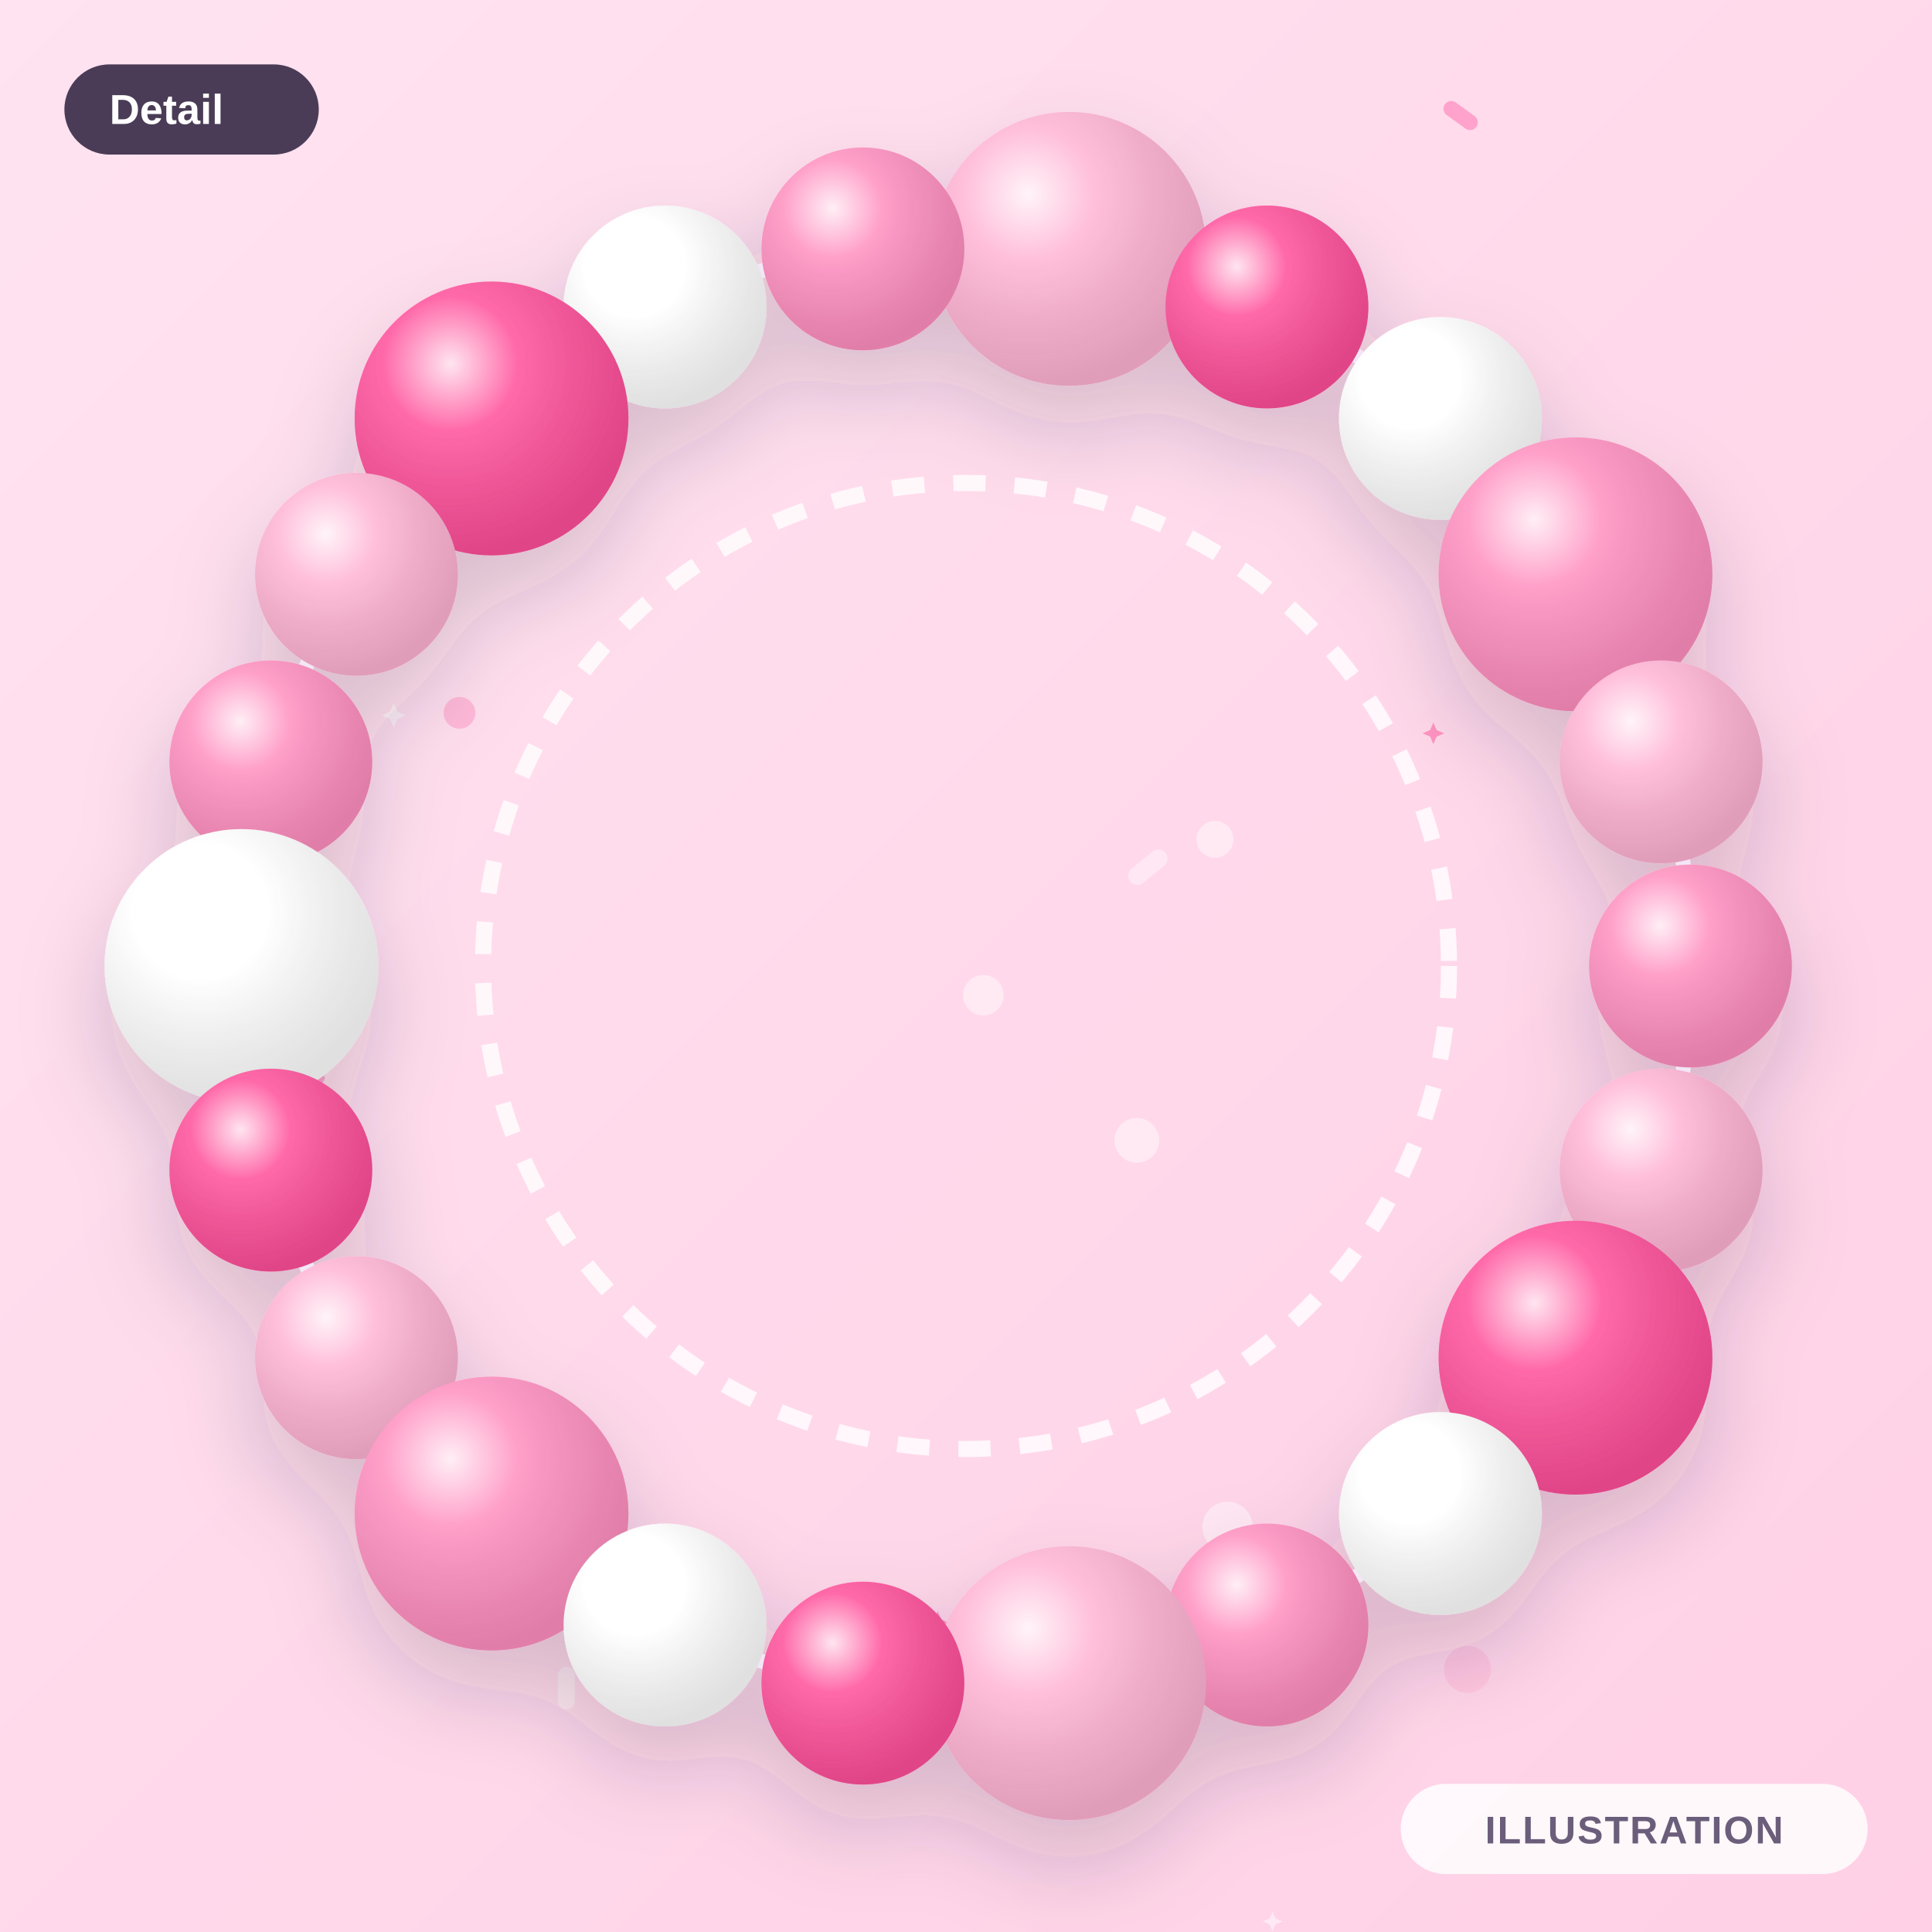
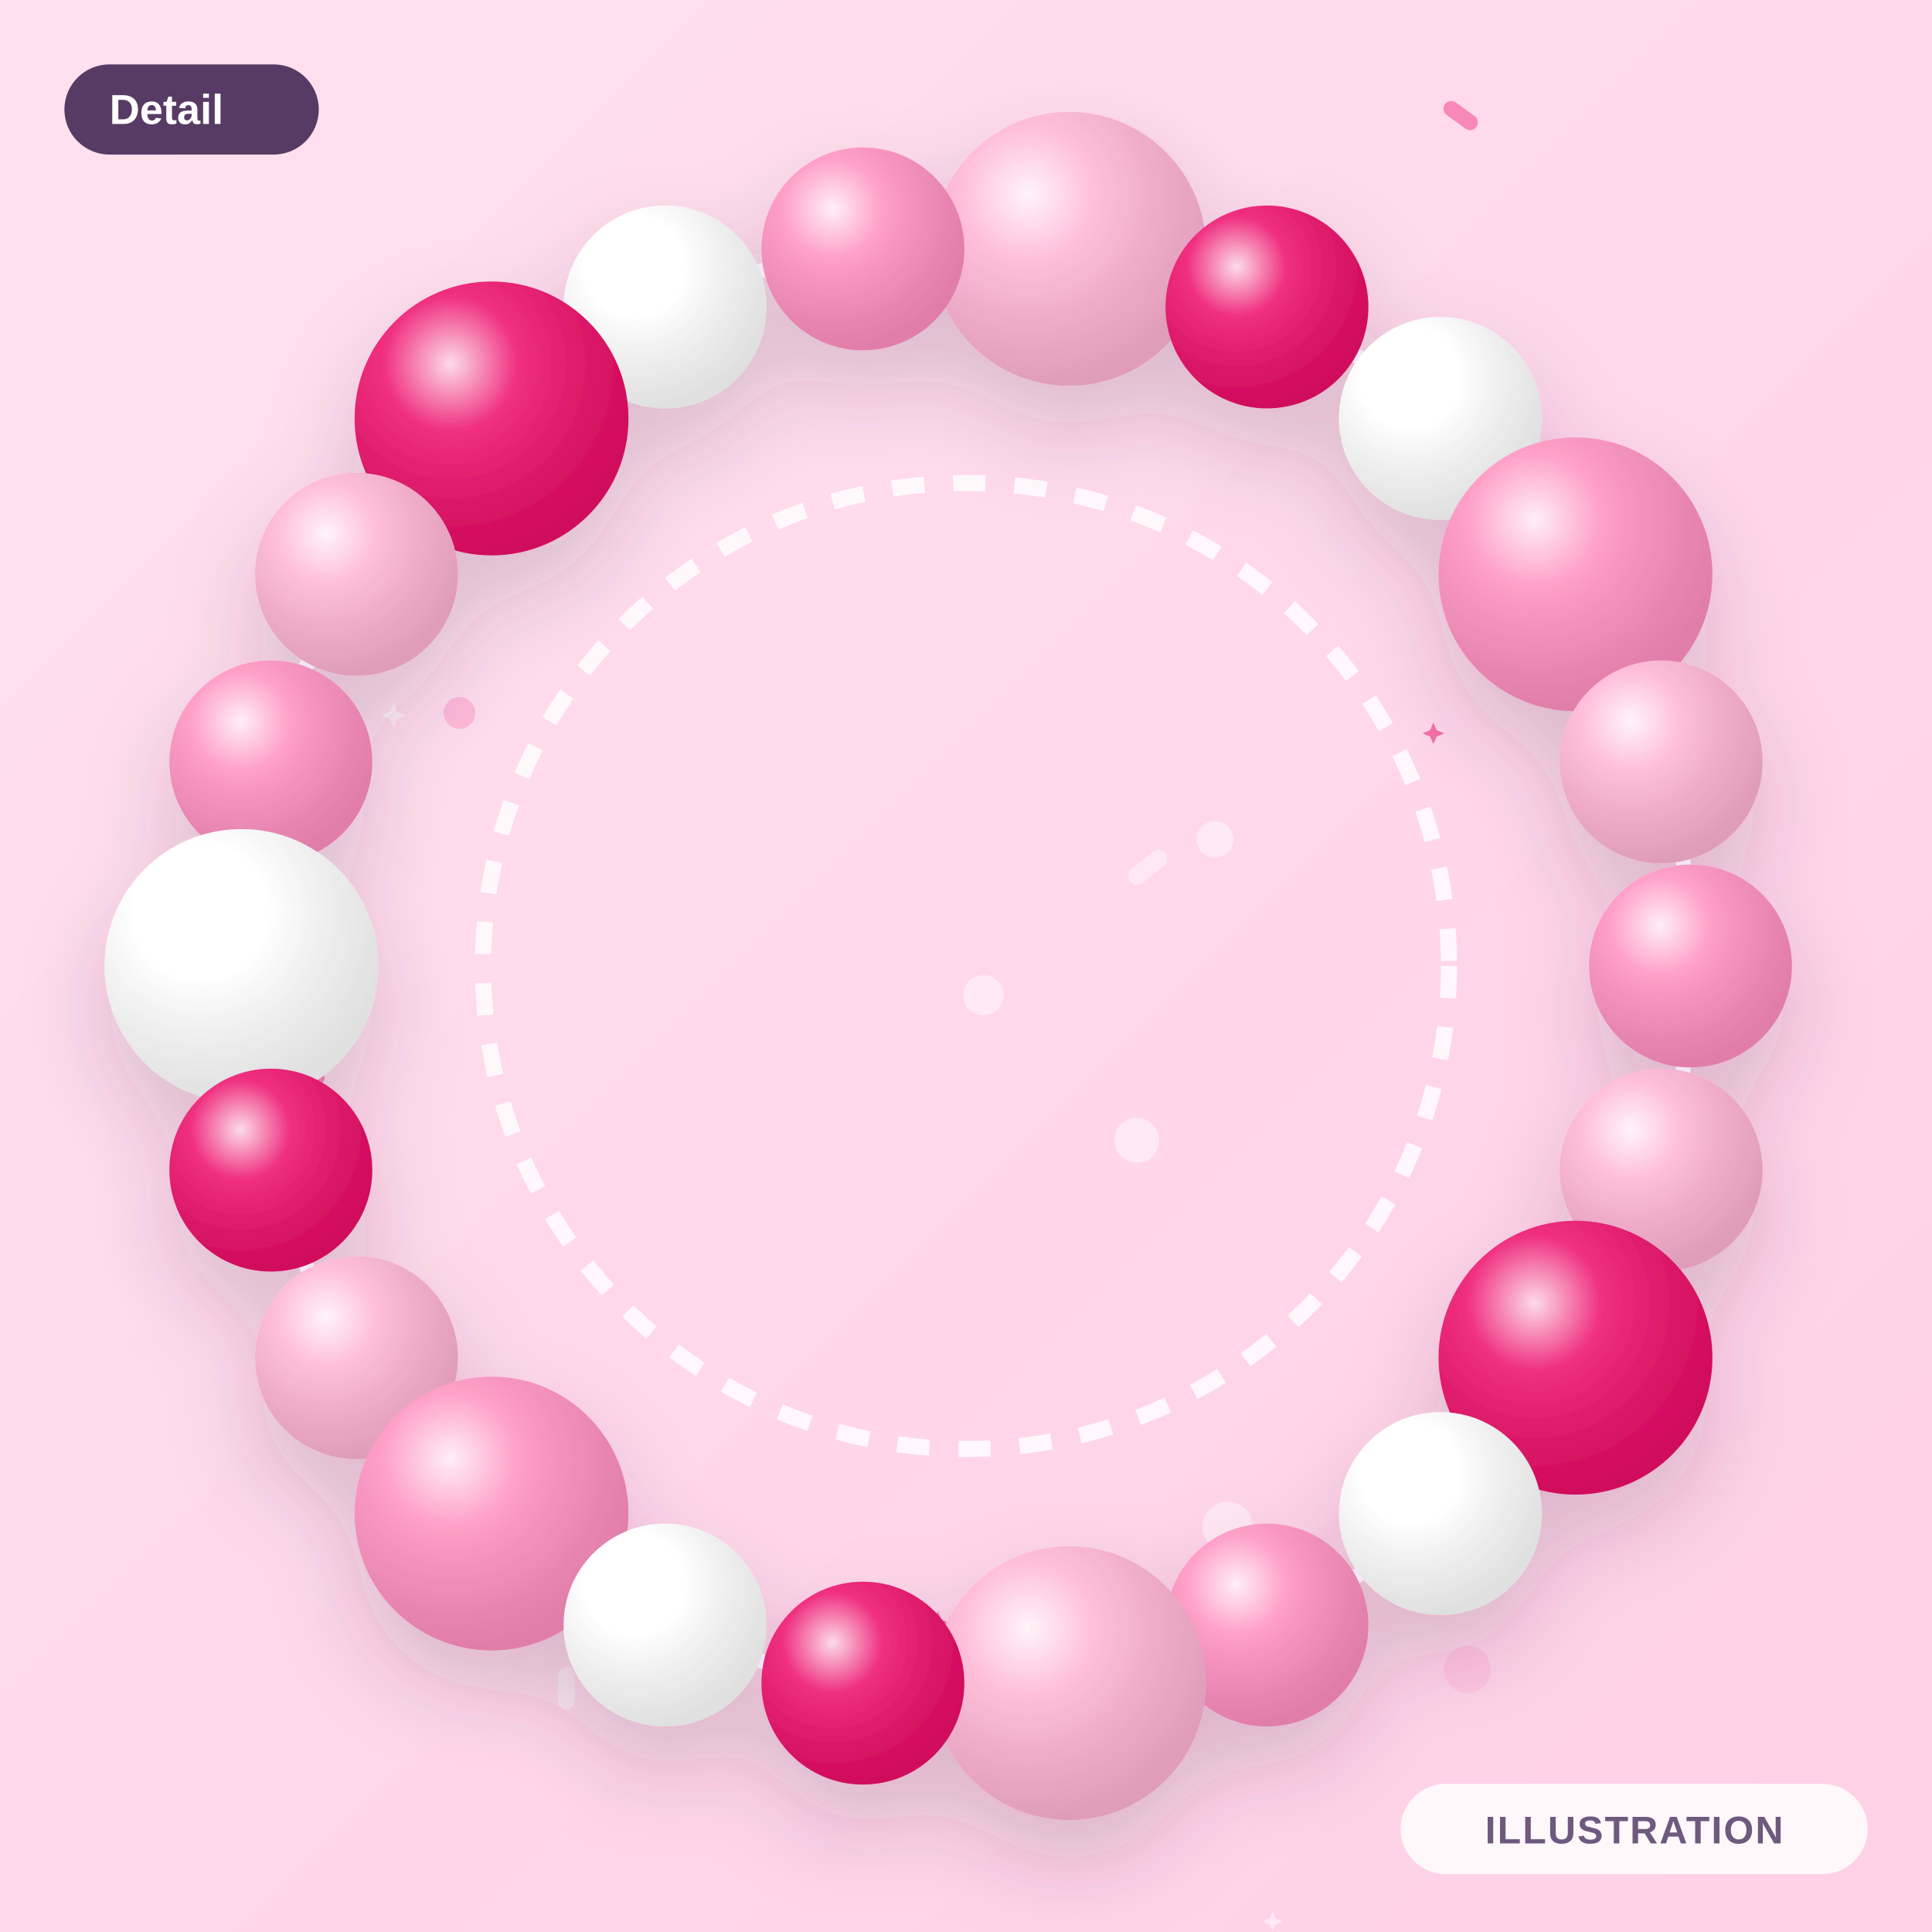
<svg xmlns="http://www.w3.org/2000/svg" viewBox="0 0 1200 1200" width="1200" height="1200" role="img">
  <defs>
    <linearGradient id="bg-bun-bracelet-detail" x1="0" y1="0" x2="1" y2="1">
-       <stop offset="0" stop-color="#FFE3F0" />
+       <stop offset="0" stop-color="#FFE1EE" />
      <stop offset="1" stop-color="#FFD0E6" />
    </linearGradient>
    <radialGradient id="shine-bun-bracelet-detail" cx="0.35" cy="0.3" r="0.7">
      <stop offset="0" stop-color="#fff" stop-opacity="0.85" />
      <stop offset="0.35" stop-color="#fff" stop-opacity="0.15" />
      <stop offset="1" stop-color="#000" stop-opacity="0.12" />
    </radialGradient>
    <filter id="shadow-bun-bracelet-detail" x="-20%" y="-20%" width="140%" height="140%">
-       <feDropShadow dx="0" dy="18" stdDeviation="18" flood-color="#2A1E3B" flood-opacity="0.18" />
+       <feDropShadow dx="0" dy="18" stdDeviation="18" flood-color="#3B1F4C" flood-opacity="0.18" />
    </filter>
  </defs>
  <rect width="1200" height="1200" fill="url(#bg-bun-bracelet-detail)" />
  <circle cx="285.402" cy="442.776" r="9.846" fill="#FF8FC0" opacity="0.45" />
-   <path d="M890.305 448.769 L892.325 453.481 L897.038 455.501 L892.325 457.521 L890.305 462.233 L888.286 457.521 L883.573 455.501 L888.286 453.481Z" fill="#FF4F9A" opacity="0.5" />
-   <rect x="900.298" y="60.821" width="24.066" height="9.626" rx="4.813" fill="#FF4F9A" opacity="0.4" transform="rotate(35.84299 900.2978 60.82059)" />
+   <path d="M890.305 448.769 L892.325 453.481 L897.038 455.501 L892.325 457.521 L890.305 462.233 L888.286 457.521 L883.573 455.501 L888.286 453.481Z" fill="#ED0C68" opacity="0.5" />
+   <rect x="900.298" y="60.821" width="24.066" height="9.626" rx="4.813" fill="#ED0C68" opacity="0.4" transform="rotate(35.84299 900.2978 60.82059)" />
  <rect x="357.076" y="1035.362" width="26.393" height="10.557" rx="5.279" fill="#FFFFFF" opacity="0.4" transform="rotate(90.13965 357.076 1035.362)" />
  <circle cx="189.172" cy="480.038" r="17.438" fill="#FFB3D4" opacity="0.45" />
  <path d="M790.387 1187.309 L792.227 1191.602 L796.521 1193.442 L792.227 1195.282 L790.387 1199.575 L788.548 1195.282 L784.254 1193.442 L788.548 1191.602Z" fill="#FFFFFF" opacity="0.5" />
  <circle cx="706.109" cy="708.278" r="13.898" fill="#FFFFFF" opacity="0.45" />
  <circle cx="990.932" cy="397.935" r="7.525" fill="#FF8FC0" opacity="0.45" />
  <circle cx="754.636" cy="521.34" r="11.425" fill="#FFFFFF" opacity="0.45" />
  <circle cx="911.481" cy="1036.915" r="14.609" fill="#FFB3D4" opacity="0.45" />
-   <path d="M582.464 1000.674 L584.722 1005.944 L589.993 1008.203 L584.722 1010.462 L582.464 1015.732 L580.205 1010.462 L574.934 1008.203 L580.205 1005.944Z" fill="#FF4F9A" opacity="0.5" />
+   <path d="M582.464 1000.674 L584.722 1005.944 L589.993 1008.203 L584.722 1010.462 L582.464 1015.732 L580.205 1010.462 L574.934 1008.203 L580.205 1005.944Z" fill="#ED0C68" opacity="0.5" />
  <circle cx="762.474" cy="948.387" r="15.592" fill="#FFFFFF" opacity="0.45" />
  <circle cx="610.751" cy="618.143" r="12.523" fill="#FFFFFF" opacity="0.45" />
  <rect x="727.478" y="534.132" width="28.211" height="11.284" rx="5.642" fill="#FFFFFF" opacity="0.4" transform="rotate(140.8973 727.4783 534.1319)" />
  <path d="M244.54 436.661 L246.832 442.007 L252.179 444.299 L246.832 446.59 L244.54 451.937 L242.249 446.59 L236.902 444.299 L242.249 442.007Z" fill="#FFFFFF" opacity="0.5" />
  <circle cx="714.656" cy="127.849" r="15.151" fill="#FFB3D4" opacity="0.45" />
-   <rect x="202.627" y="668.7" width="12.325" height="4.93" rx="2.465" fill="#FF4F9A" opacity="0.4" transform="rotate(121.1989 202.6267 668.6999)" />
-   <circle cx="818.121" cy="230.133" r="10.728" fill="#FF4F9A" opacity="0.45" />
+   <rect x="202.627" y="668.7" width="12.325" height="4.93" rx="2.465" fill="#ED0C68" opacity="0.4" transform="rotate(121.1989 202.6267 668.6999)" />
+   <circle cx="818.121" cy="230.133" r="10.728" fill="#ED0C68" opacity="0.45" />
  <g transform="translate(-300 -300) scale(1.5)">
    <g filter="url(#shadow-bun-bracelet-detail)">
      <ellipse cx="600" cy="600" rx="300" ry="300" fill="none" stroke="#F3E6F7" stroke-width="6" />
      <circle cx="642.694" cy="303.054" r="56.7" fill="#FFB3D4" />
      <circle cx="642.694" cy="303.054" r="56.7" fill="url(#shine-bun-bracelet-detail)" />
      <circle cx="557.306" cy="303.054" r="42" fill="#FF8FC0" />
      <circle cx="557.306" cy="303.054" r="42" fill="url(#shine-bun-bracelet-detail)" />
-       <circle cx="724.625" cy="327.11" r="42" fill="#FF4F9A" />
+       <circle cx="724.625" cy="327.11" r="42" fill="#ED0C68" />
      <circle cx="724.625" cy="327.11" r="42" fill="url(#shine-bun-bracelet-detail)" />
      <circle cx="475.375" cy="327.11" r="42" fill="#FFFFFF" />
      <circle cx="475.375" cy="327.11" r="42" fill="url(#shine-bun-bracelet-detail)" />
-       <circle cx="403.542" cy="373.275" r="56.7" fill="#FF4F9A" />
+       <circle cx="403.542" cy="373.275" r="56.7" fill="#ED0C68" />
      <circle cx="403.542" cy="373.275" r="56.7" fill="url(#shine-bun-bracelet-detail)" />
      <circle cx="796.458" cy="373.275" r="42" fill="#FFFFFF" />
      <circle cx="796.458" cy="373.275" r="42" fill="url(#shine-bun-bracelet-detail)" />
      <circle cx="852.376" cy="437.808" r="56.7" fill="#FF8FC0" />
      <circle cx="852.376" cy="437.808" r="56.7" fill="url(#shine-bun-bracelet-detail)" />
      <circle cx="347.624" cy="437.808" r="42" fill="#FFB3D4" />
      <circle cx="347.624" cy="437.808" r="42" fill="url(#shine-bun-bracelet-detail)" />
      <circle cx="887.848" cy="515.48" r="42" fill="#FFB3D4" />
      <circle cx="887.848" cy="515.48" r="42" fill="url(#shine-bun-bracelet-detail)" />
      <circle cx="312.152" cy="515.48" r="42" fill="#FF8FC0" />
      <circle cx="312.152" cy="515.48" r="42" fill="url(#shine-bun-bracelet-detail)" />
      <circle cx="900" cy="600" r="42" fill="#FF8FC0" />
      <circle cx="900" cy="600" r="42" fill="url(#shine-bun-bracelet-detail)" />
      <circle cx="300" cy="600" r="56.7" fill="#FFFFFF" />
      <circle cx="300" cy="600" r="56.7" fill="url(#shine-bun-bracelet-detail)" />
      <circle cx="887.848" cy="684.52" r="42" fill="#FFB3D4" />
      <circle cx="887.848" cy="684.52" r="42" fill="url(#shine-bun-bracelet-detail)" />
-       <circle cx="312.152" cy="684.52" r="42" fill="#FF4F9A" />
+       <circle cx="312.152" cy="684.52" r="42" fill="#ED0C68" />
      <circle cx="312.152" cy="684.52" r="42" fill="url(#shine-bun-bracelet-detail)" />
-       <circle cx="852.376" cy="762.192" r="56.7" fill="#FF4F9A" />
+       <circle cx="852.376" cy="762.192" r="56.7" fill="#ED0C68" />
      <circle cx="852.376" cy="762.192" r="56.7" fill="url(#shine-bun-bracelet-detail)" />
      <circle cx="347.624" cy="762.192" r="42" fill="#FFB3D4" />
      <circle cx="347.624" cy="762.192" r="42" fill="url(#shine-bun-bracelet-detail)" />
      <circle cx="796.458" cy="826.725" r="42" fill="#FFFFFF" />
      <circle cx="796.458" cy="826.725" r="42" fill="url(#shine-bun-bracelet-detail)" />
      <circle cx="403.542" cy="826.725" r="56.7" fill="#FF8FC0" />
      <circle cx="403.542" cy="826.725" r="56.7" fill="url(#shine-bun-bracelet-detail)" />
      <circle cx="724.625" cy="872.89" r="42" fill="#FF8FC0" />
      <circle cx="724.625" cy="872.89" r="42" fill="url(#shine-bun-bracelet-detail)" />
      <circle cx="475.375" cy="872.89" r="42" fill="#FFFFFF" />
      <circle cx="475.375" cy="872.89" r="42" fill="url(#shine-bun-bracelet-detail)" />
      <circle cx="642.694" cy="896.946" r="56.7" fill="#FFB3D4" />
      <circle cx="642.694" cy="896.946" r="56.7" fill="url(#shine-bun-bracelet-detail)" />
-       <circle cx="557.306" cy="896.946" r="42" fill="#FF4F9A" />
+       <circle cx="557.306" cy="896.946" r="42" fill="#ED0C68" />
      <circle cx="557.306" cy="896.946" r="42" fill="url(#shine-bun-bracelet-detail)" />
    </g>
  </g>
  <circle cx="600" cy="600" r="300" fill="none" stroke="#FFFFFF" stroke-width="10" stroke-dasharray="20 18" opacity="0.8" />
  <g>
-     <rect x="40" y="40" width="158" height="56" rx="28" fill="#2A1E3B" opacity="0.85" />
+     <rect x="40" y="40" width="158" height="56" rx="28" fill="#3B1F4C" opacity="0.85" />
    <text x="68" y="77" font-family="Arial, sans-serif" font-size="26" font-weight="700" fill="#FFFFFF">Detail</text>
  </g>
  <g>
    <rect x="870" y="1108" width="290" height="56" rx="28" fill="#FFFFFF" opacity="0.85" />
-     <text x="1015" y="1145" text-anchor="middle" font-family="Arial, sans-serif" font-size="24" font-weight="700" fill="#6B5E7B" letter-spacing="1">ILLUSTRATION</text>
+     <text x="1015" y="1145" text-anchor="middle" font-family="Arial, sans-serif" font-size="24" font-weight="700" fill="#6E5A7E" letter-spacing="1">ILLUSTRATION</text>
  </g>
</svg>
